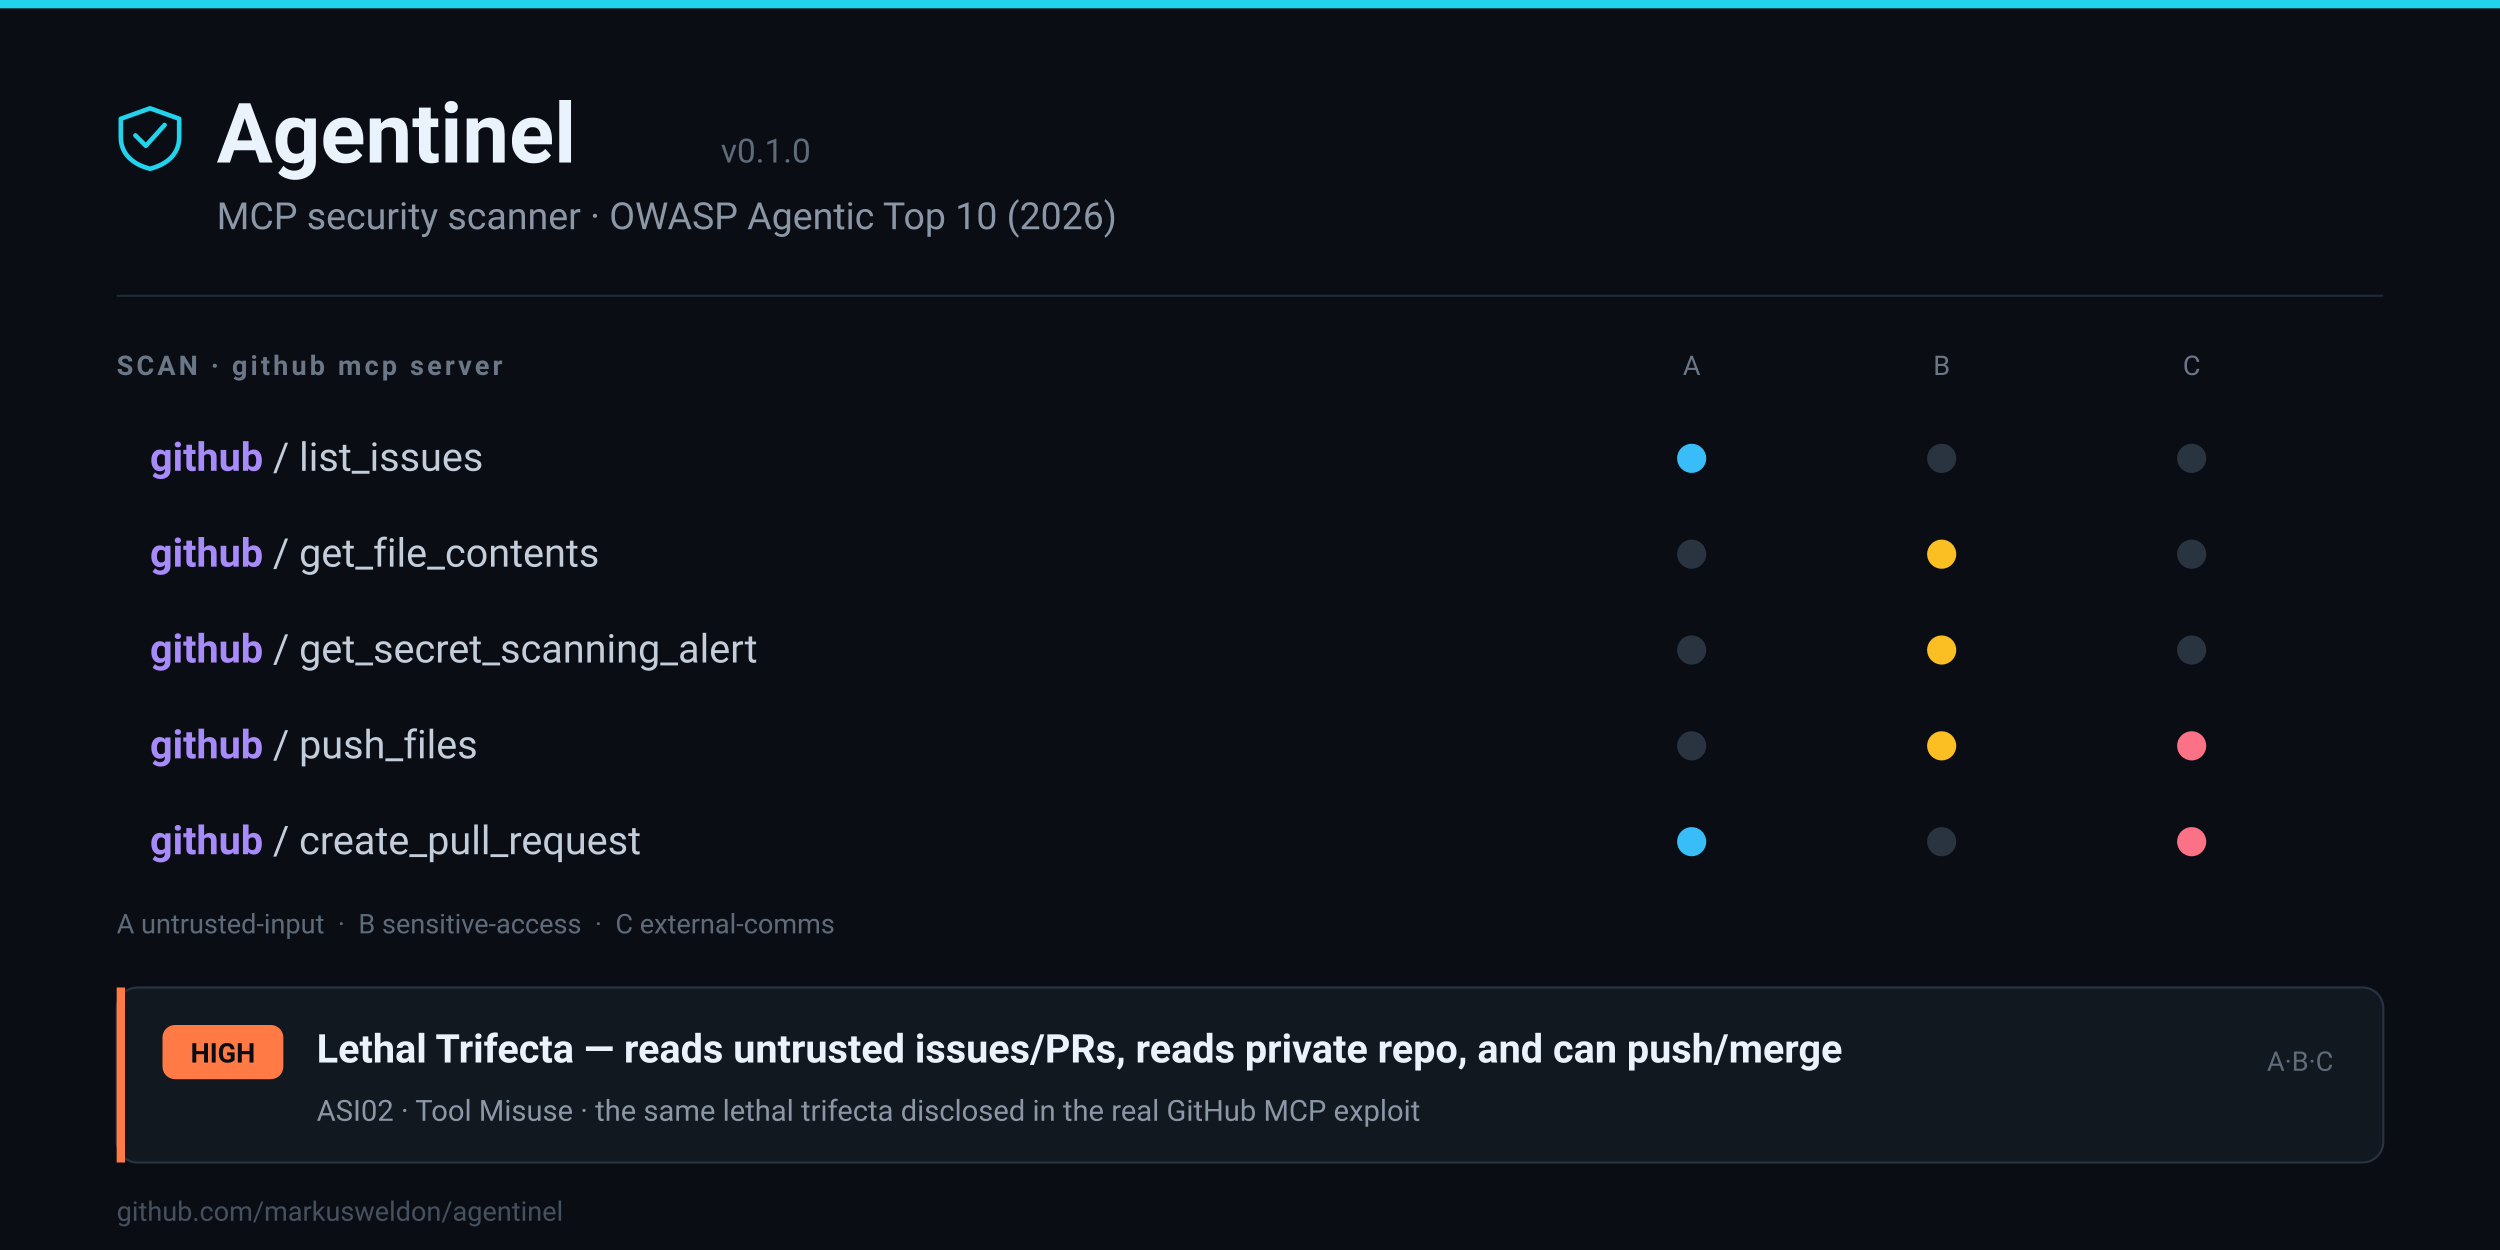
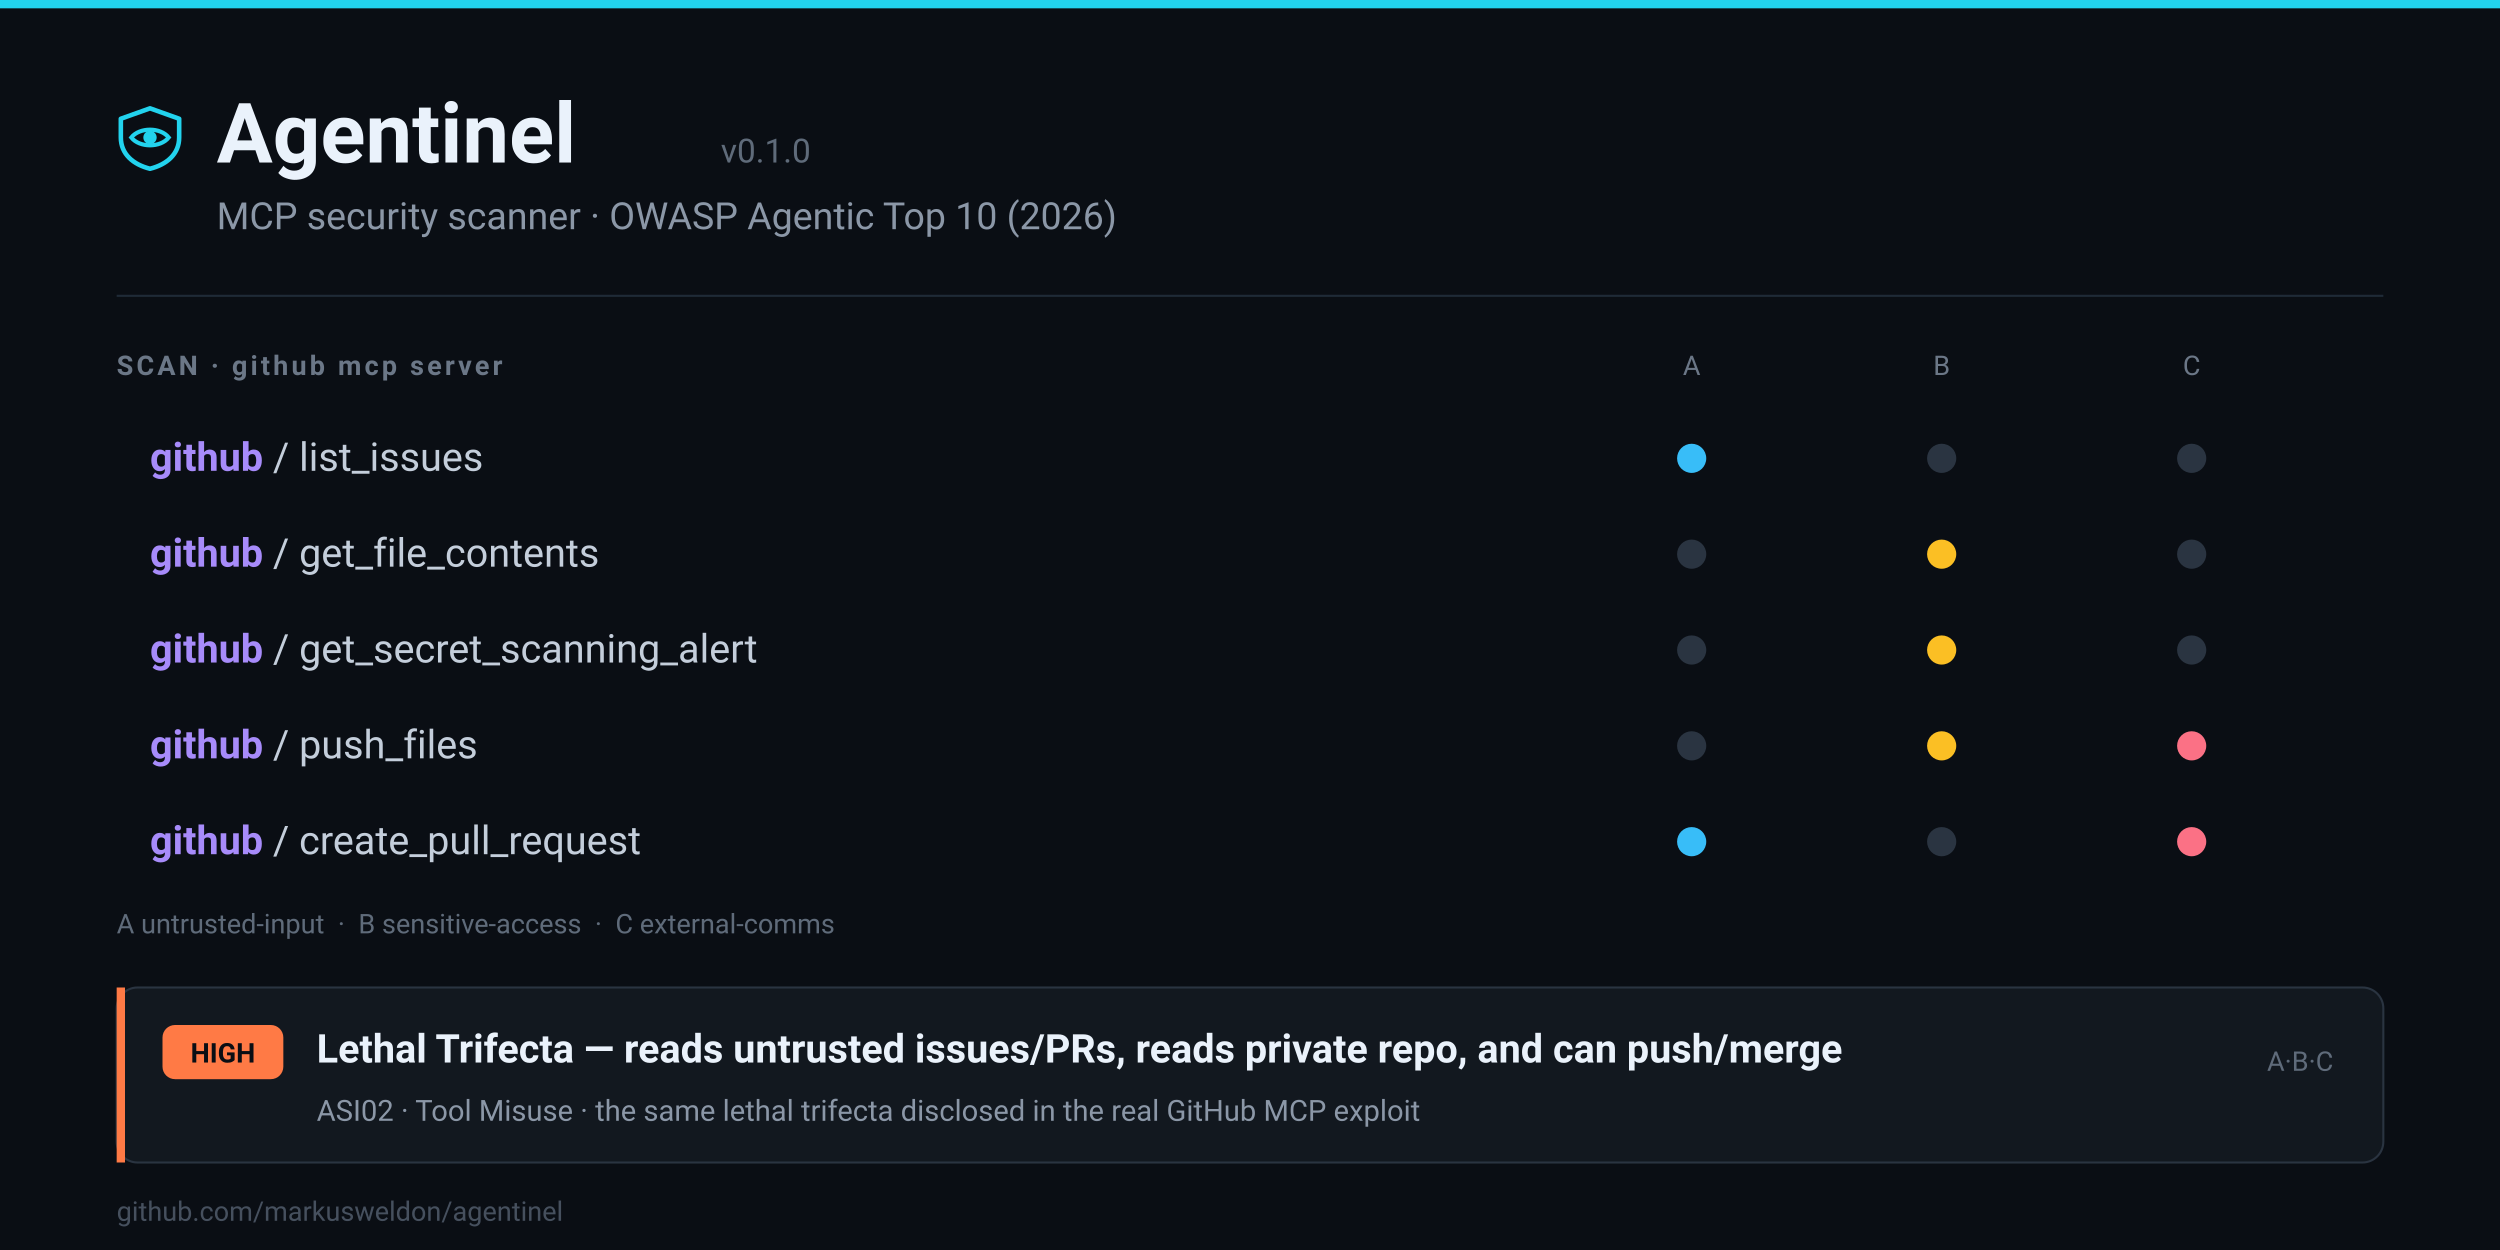
<svg xmlns="http://www.w3.org/2000/svg" viewBox="0 0 1200 600" role="img" font-family="ui-sans-serif,-apple-system,BlinkMacSystemFont,Segoe UI,Roboto,Helvetica,Arial,sans-serif">
  <rect x="0" y="0" width="1200" height="600" fill="#0a0e14" />
  <rect x="0" y="0" width="1200" height="4" fill="#22d3ee" />
  <g transform="translate(56,50)">
    <path d="M16 2 L30 7 L30 16 C30 24 24 29 16 31 C8 29 2 24 2 16 L2 7 Z" fill="none" stroke="#22d3ee" stroke-width="2.2" stroke-linejoin="round" />
-     <path d="M9 15 l5 5 l9 -10" fill="none" stroke="#22d3ee" stroke-width="2.2" stroke-linecap="round" stroke-linejoin="round" />
+     <path d="M7 16 C11 11 21 11 25 16 C21 21 11 21 7 16 Z" fill="none" stroke="#22d3ee" stroke-width="2" />
+     <circle cx="16" cy="16" r="3.2" fill="#22d3ee" />
  </g>
  <text x="104" y="78" font-size="40" font-weight="700" fill="#eaf2fb">Agentinel</text>
  <text x="346" y="78" font-size="16" fill="#5f6b7a">v0.1.0</text>
  <text x="104" y="110" font-size="18" fill="#8b97a7">MCP security scanner · OWASP Agentic Top 10 (2026)</text>
  <line x1="56" y1="142" x2="1144" y2="142" stroke="#1f2a37" stroke-width="1" />
  <text x="56" y="180" font-size="13" font-weight="600" fill="#6b7787" letter-spacing="1.5">SCAN · github mcp server</text>
  <text x="812" y="180" font-size="13" fill="#6b7787" text-anchor="middle">A</text>
  <text x="932" y="180" font-size="13" fill="#6b7787" text-anchor="middle">B</text>
  <text x="1052" y="180" font-size="13" fill="#6b7787" text-anchor="middle">C</text>
  <g font-size="19">
    <text x="72" y="226" fill="#c4cedb">
      <tspan fill="#a78bfa" font-weight="600">github</tspan> / list_issues</text>
    <circle cx="812" cy="220" r="7" fill="#38bdf8" />
    <circle cx="932" cy="220" r="7" fill="#2a3441" />
    <circle cx="1052" cy="220" r="7" fill="#2a3441" />
    <text x="72" y="272" fill="#c4cedb">
      <tspan fill="#a78bfa" font-weight="600">github</tspan> / get_file_contents</text>
    <circle cx="812" cy="266" r="7" fill="#2a3441" />
    <circle cx="932" cy="266" r="7" fill="#fbbf24" />
    <circle cx="1052" cy="266" r="7" fill="#2a3441" />
    <text x="72" y="318" fill="#c4cedb">
      <tspan fill="#a78bfa" font-weight="600">github</tspan> / get_secret_scanning_alert</text>
    <circle cx="812" cy="312" r="7" fill="#2a3441" />
    <circle cx="932" cy="312" r="7" fill="#fbbf24" />
    <circle cx="1052" cy="312" r="7" fill="#2a3441" />
    <text x="72" y="364" fill="#c4cedb">
      <tspan fill="#a78bfa" font-weight="600">github</tspan> / push_files</text>
    <circle cx="812" cy="358" r="7" fill="#2a3441" />
    <circle cx="932" cy="358" r="7" fill="#fbbf24" />
    <circle cx="1052" cy="358" r="7" fill="#fb7185" />
    <text x="72" y="410" fill="#c4cedb">
      <tspan fill="#a78bfa" font-weight="600">github</tspan> / create_pull_request</text>
    <circle cx="812" cy="404" r="7" fill="#38bdf8" />
    <circle cx="932" cy="404" r="7" fill="#2a3441" />
    <circle cx="1052" cy="404" r="7" fill="#fb7185" />
  </g>
  <text x="56" y="448" font-size="13" fill="#5f6b7a">A untrusted-input  ·  B sensitive-access  ·  C external-comms</text>
  <rect x="56" y="474" width="1088" height="84" rx="10" fill="#12181f" stroke="#2a3441" stroke-width="1" />
  <rect x="56" y="474" width="4" height="84" fill="#ff7a45" />
  <rect x="78" y="492" width="58" height="26" rx="6" fill="#ff7a45" />
  <text x="107" y="510" font-size="13" font-weight="700" fill="#0a0e14" text-anchor="middle">HIGH</text>
  <text x="152" y="510" font-size="19" font-weight="600" fill="#eaf2fb">Lethal Trifecta — reads untrusted issues/PRs, reads private repo, and can push/merge</text>
  <text x="152" y="538" font-size="14" fill="#8b97a7">ASI02 · Tool Misuse · the same lethal trifecta disclosed in the real GitHub MCP exploit</text>
  <text x="1120" y="514" font-size="13" fill="#5f6b7a" text-anchor="end">A·B·C</text>
  <text x="56" y="586" font-size="13" fill="#46505e">github.com/markusweldon/agentinel</text>
</svg>
